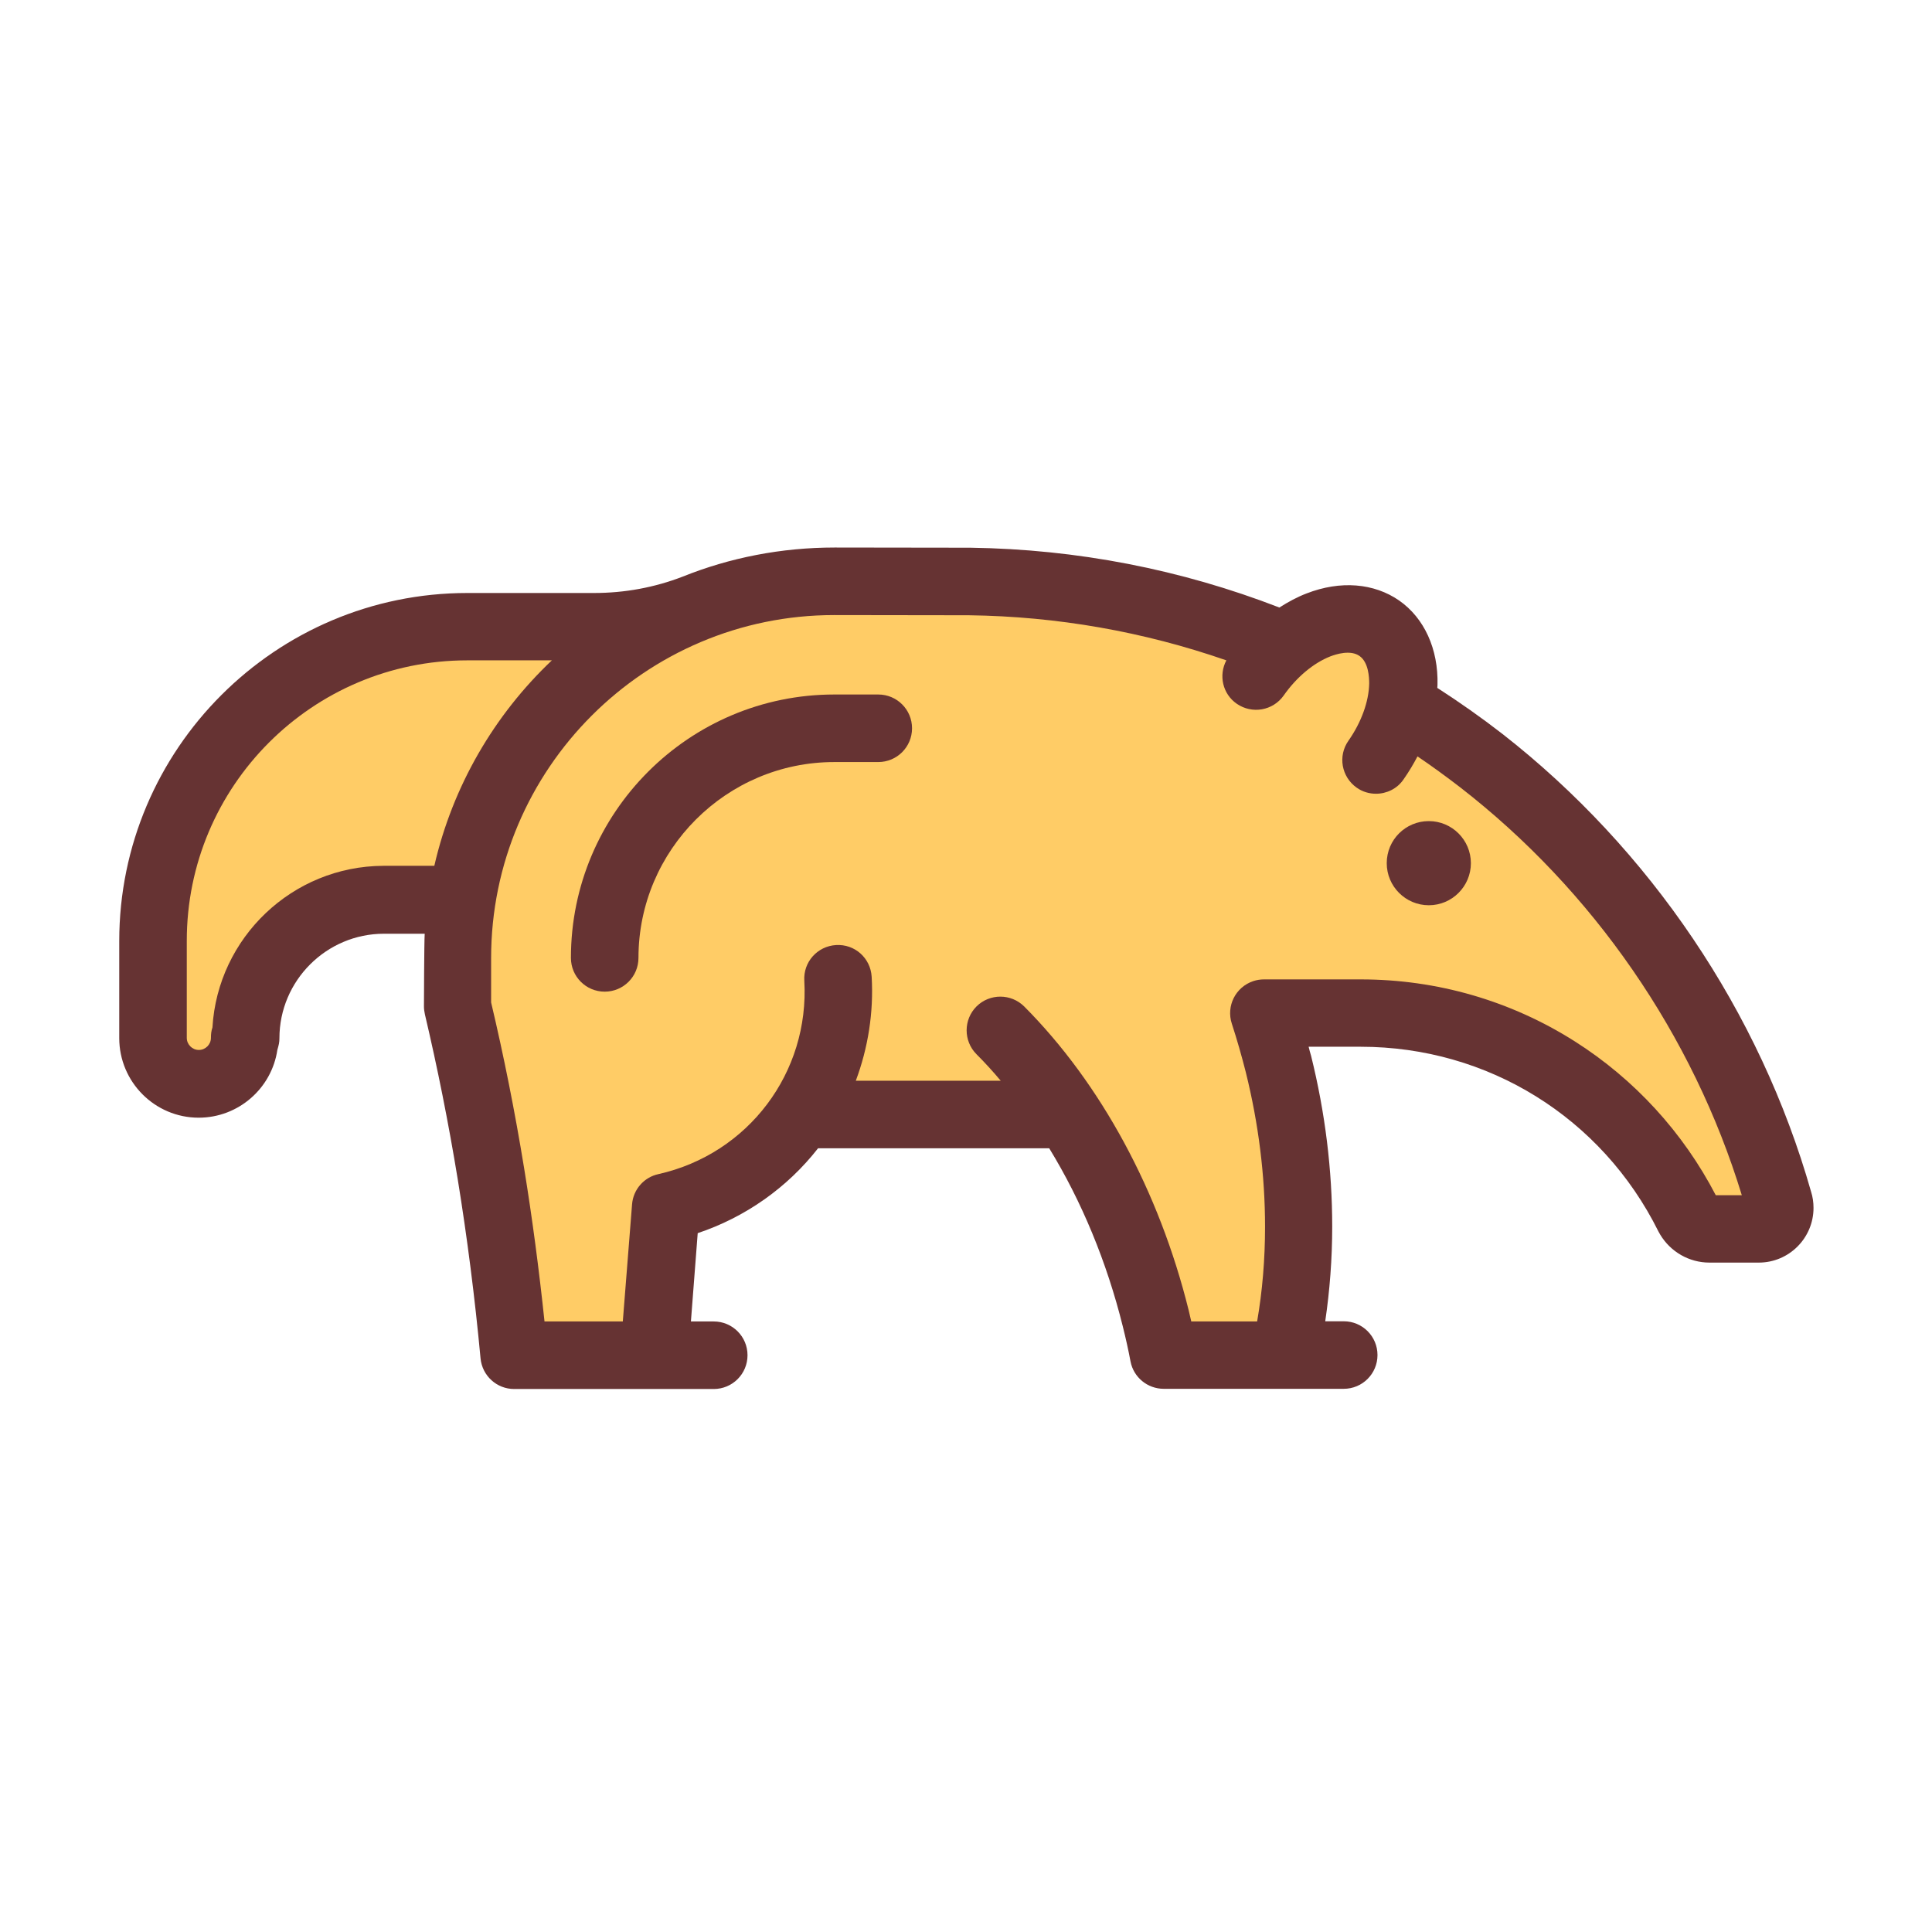
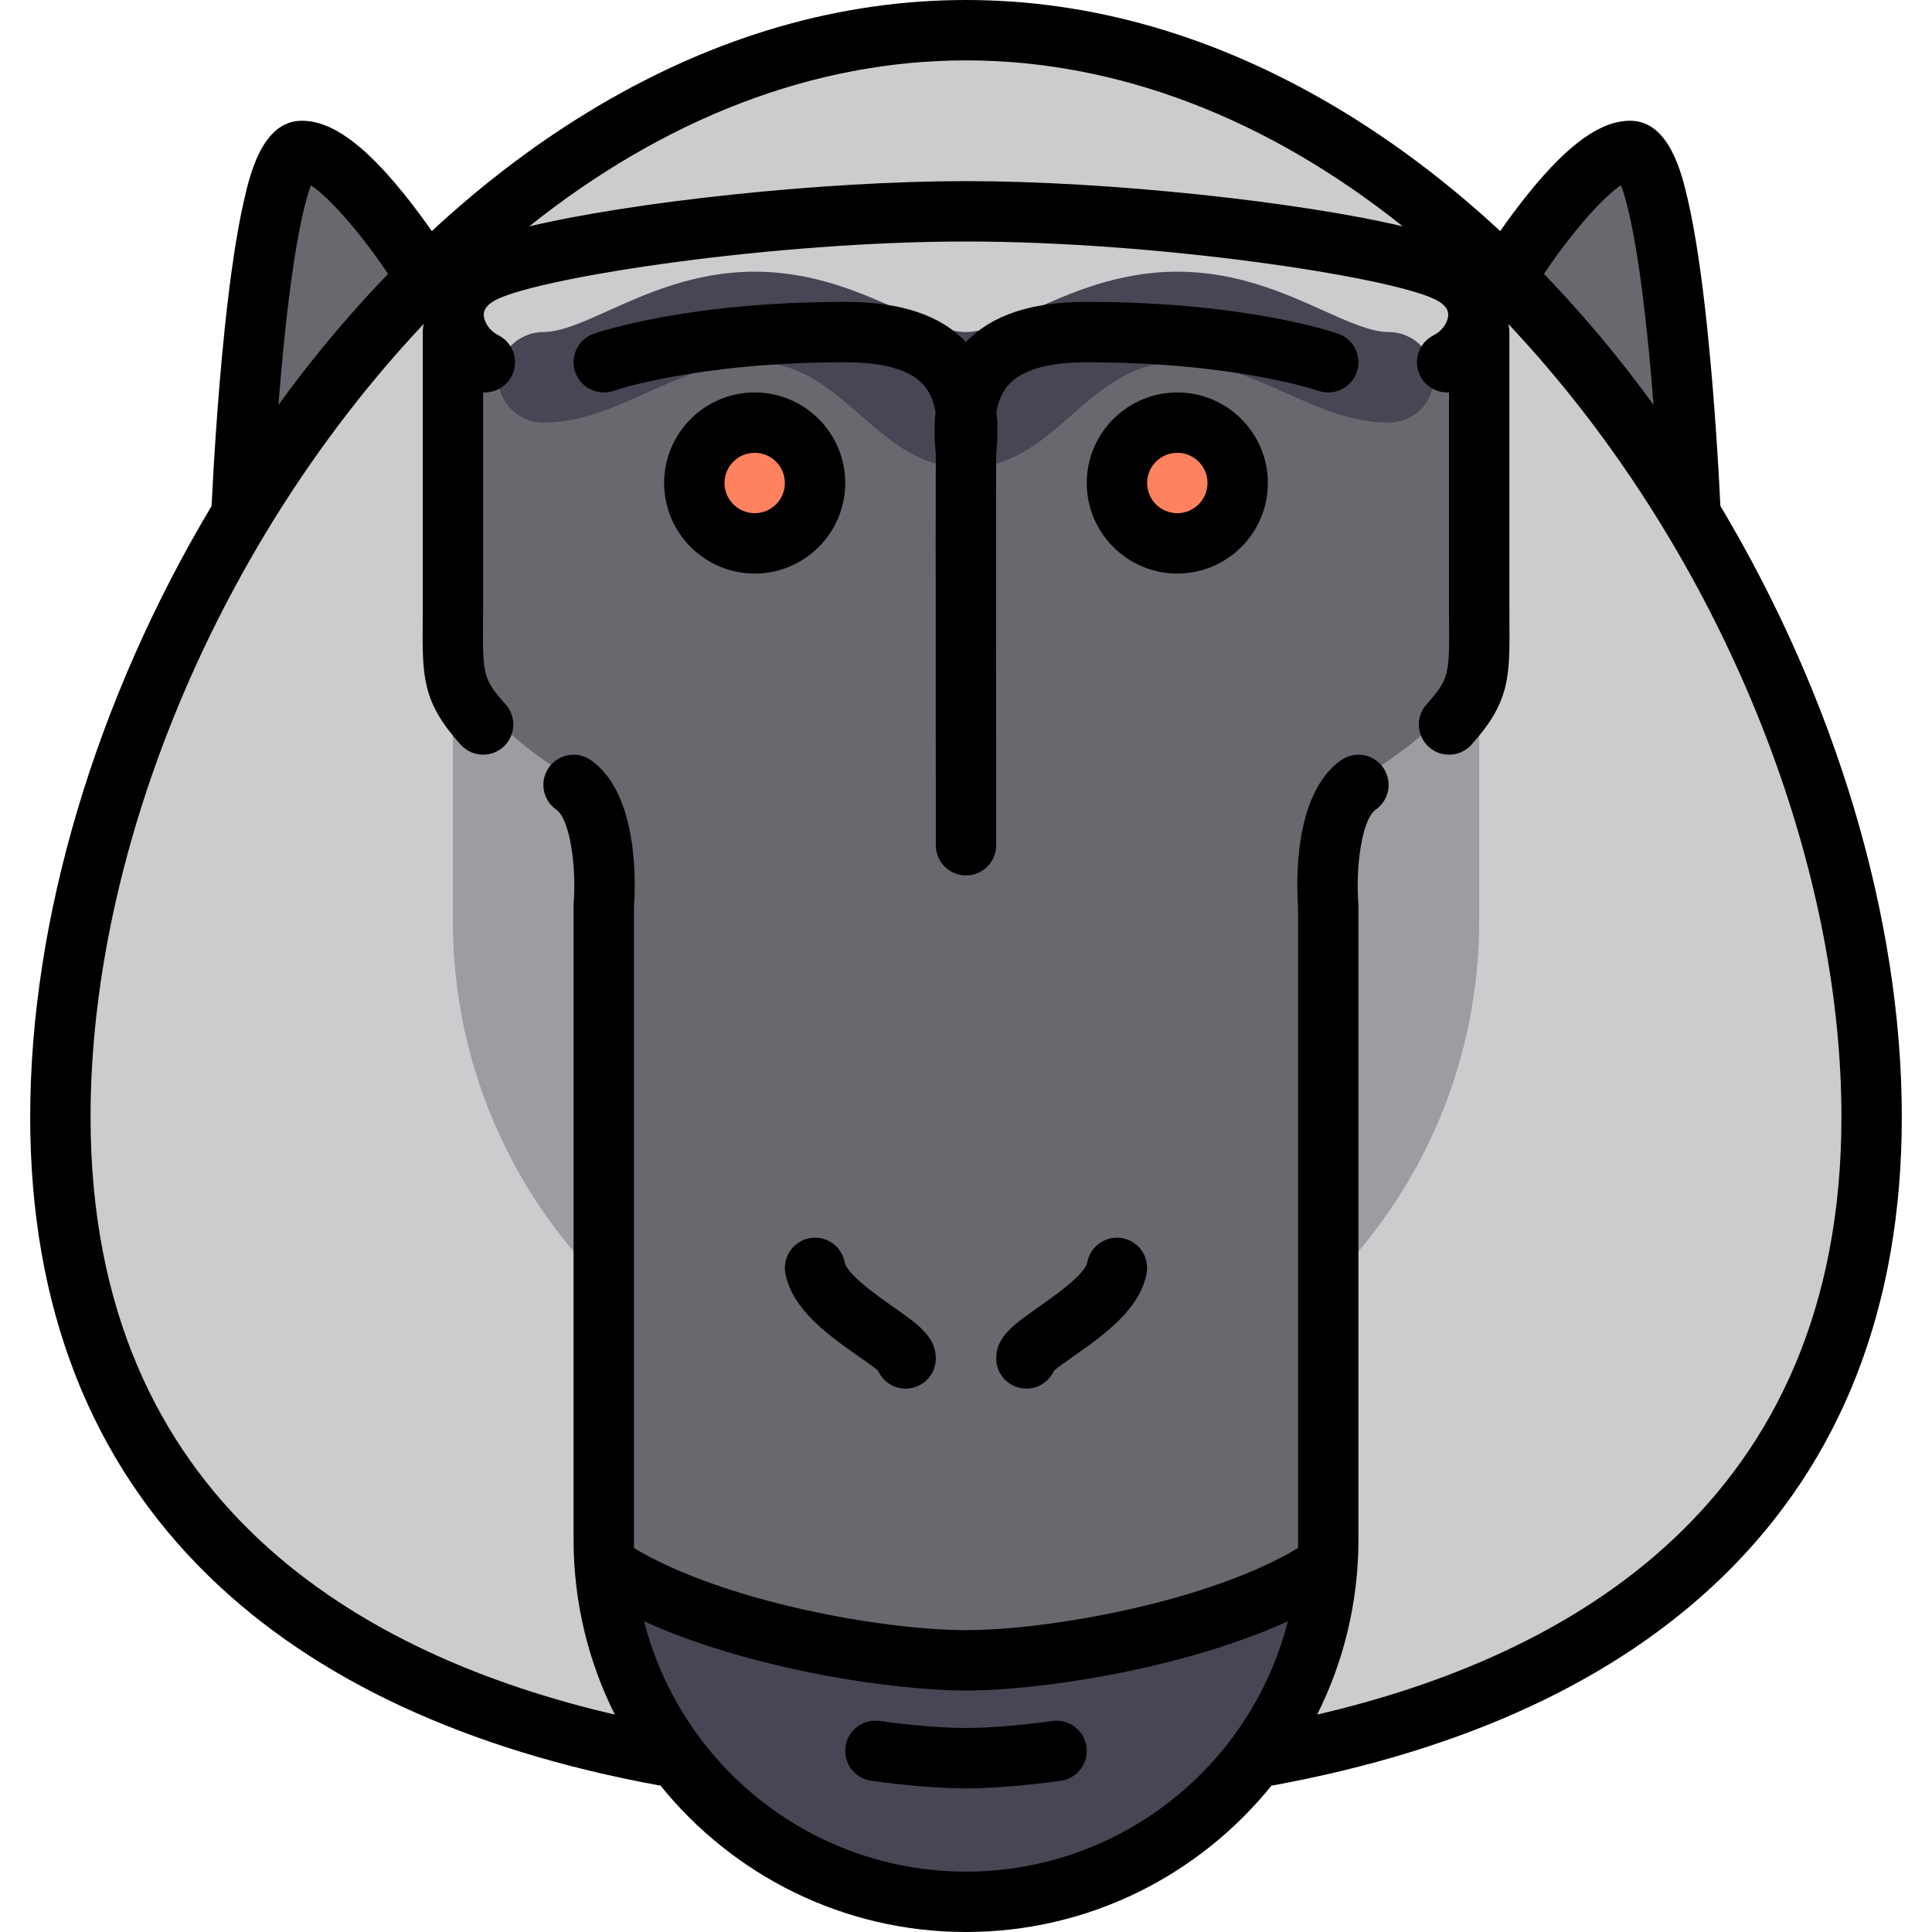
- <svg xmlns="http://www.w3.org/2000/svg" width="800px" height="800px" viewBox="0 0 1024 1024" class="icon" version="1.1">
-   <path d="M959.9 631.6c0.9 2.8 1.3 5.7 1.3 8.6 0 16-13 29-29 29H906c-10.7 0-20.6-5.7-26.1-14.9-0.3-0.5-0.6-1.1-0.9-1.6-30-60.4-90.4-97.9-157.8-97.9h-27.6c0.4 1.6 0.8 3.2 1.3 4.8 7.5 30.2 11.2 60.6 11.2 90.5 0 17.1-1.3 33.9-3.7 50.2h9.8c9.9 0 17.9 8 17.9 17.9 0 9.9-8 17.9-17.9 17.9h-95.4c-8.6 0-16-6.1-17.6-14.5-1.1-5.9-2.5-12.2-4.1-18.6-8.5-34.2-21.8-66.3-39-94.4H433.6c-16.4 21-38.7 36.6-63.8 45l-3.6 46.8h12.1c9.9 0 17.9 8 17.9 17.9 0 9.9-8 17.9-17.9 17.9H272.5c-9.2 0-16.9-7-17.8-16.2-3-32.2-7.1-64.2-12.1-95-4.9-30-10.8-59.4-17.4-87.4-0.3-1.4-0.5-2.8-0.5-4.1 0 0 0.1-34.3 0.4-38.6h-21.6c-30.5 0-55.4 24.9-55.4 55.4 0 2.2-0.3 3.4-1.1 6.2-3 20.3-20.6 35.9-41.7 35.9-23.2 0-42.1-18.9-42.1-42.2v-51.4c0-101.7 82.8-184.5 184.5-184.5h67.1c16.3 0 32.1-2.9 47.1-8.7 24.9-10 52.1-15.4 80.5-15.4l71.7 0.1h0.3c56.5 0.8 111.5 11.5 163.7 31.7 4.7-3 9.5-5.6 14.5-7.5 17.8-6.9 35.6-5.5 49 3.8 13.3 9.3 20.8 25.7 20.3 44.7 0 0.5-0.1 1.1-0.1 1.6 11.8 7.6 23.3 15.7 34.4 24.3 78.4 61.2 136.6 147.4 163.7 242.7z" fill="#663333" />
-   <path d="M483.4 386c0-9.9-8-17.9-17.9-17.9h-23.3c-77 0-139.6 62.6-139.6 139.6 0 9.9 8 17.9 17.9 17.9 9.9 0 17.9-8 17.9-17.9 0-57.2 46.6-103.8 103.8-103.8h23.3c9.9 0 17.9-8.1 17.9-17.9z" fill="#663333" />
-   <path d="M923.2 633.5h-13.8c-17.3-33.3-43.1-61.5-74.8-81.6-33.9-21.5-73-32.8-113.3-32.8h-51.4c-1.9 0-3.8 0.3-5.6 0.9-9.4 3.1-14.5 13.2-11.4 22.6 2.7 8.3 5.2 17 7.4 25.7 6.8 27.4 10.2 54.9 10.2 81.9 0 17.2-1.4 34.1-4.2 50.2h-34.9c-0.5-2-0.9-4-1.4-6-15.6-63-46.5-120.1-87.1-160.9-7-7-18.3-7-25.3-0.1-7 7-7 18.3-0.1 25.3 4.5 4.5 8.8 9.2 12.9 14.1h-76.8c6.5-17.4 9.5-36.2 8.4-55.1-0.6-9.9-8.9-17.4-18.9-16.8-9.9 0.6-17.4 9-16.8 18.9 2.8 48.7-29.7 91.8-77.3 102.5-7.5 1.6-13.4 8-14 16.1l-4.9 62h-41.5c-2.9-27.5-6.5-54.8-10.8-81.2-4.9-30.1-10.8-59.6-17.5-87.9v-23.5c0-100.2 81.5-181.8 181.8-181.8l71.2 0.1h0.2c46.9 0.6 92.7 8.7 136.5 23.9-4.2 7.9-2 17.8 5.5 23 8.1 5.6 19.2 3.7 24.9-4.4 6.8-9.7 15.8-17.2 24.7-20.7 3.1-1.2 10.7-3.6 15.5-0.2 4.8 3.4 5.1 11.4 5.1 14.6-0.2 9.6-4.2 20.6-11 30.3-5.7 8.1-3.7 19.2 4.4 24.9 3.1 2.2 6.7 3.2 10.2 3.2 5.6 0 11.2-2.6 14.6-7.6 2.8-4 5.2-8 7.4-12.2 7.7 5.2 15.2 10.7 22.5 16.3 70.7 54.8 123.5 131.4 149.4 216.3z" fill="#FFCC66" />
-   <path d="M757.3 435.2c12.3 0 22.3 10 22.3 22.3s-10 22.3-22.3 22.3-22.3-10-22.3-22.3c0-12.4 10-22.3 22.3-22.3zM465.5 368.1c9.9 0 17.9 8 17.9 17.9 0 9.9-8 17.9-17.9 17.9h-23.3c-57.2 0-103.8 46.6-103.8 103.8 0 9.9-8 17.9-17.9 17.9-9.9 0-17.9-8-17.9-17.9 0-77 62.6-139.6 139.6-139.6h23.3z" fill="#663333" />
-   <path d="M247.6 350h44.9c-30.5 28.9-52.6 66.6-62.3 108.9h-27c-48.3 0.2-87.8 38.1-90.6 85.7-0.6 1.7-0.8 3.5-0.8 5.5 0 3.5-2.9 6.4-6.4 6.4-3.5 0-6.4-2.9-6.4-6.4v-51.3C98.9 416.7 165.6 350 247.6 350z" fill="#FFCC66" />
+ <svg xmlns="http://www.w3.org/2000/svg" height="800px" width="800px" version="1.1" id="Layer_1" viewBox="0 0 512 512" xml:space="preserve">
+   <path style="fill:#CCCBCD;" d="M256,12C123.452,12,16,169.073,16,294.961c0,99.245,66.783,149.48,159.996,166.299h160.009  C429.217,444.442,496,394.207,496,294.961C496,169.073,388.548,12,256,12z" />
+   <path style="fill:#9F9CA1;" d="M256,380L256,380c-75.111,0-136-60.889-136-136V140c0-22.091,17.909-40,40-40h192  c22.091,0,40,17.909,40,40v104C392,319.111,331.111,380,256,380z" />
+   <path style="fill:#464655;" d="M256,441c-27.544-0.605-89.989-6.16-96-37.625V404c0,53.019,42.98,96,96,96l0,0  c53.02,0,96-42.981,96-96v-3.687C346.958,434.034,271.01,441.33,256,441z" />
+   <path style="fill:#6B676E;" d="M343.999,90L280,88l-24,10l-24-10l-63.998,2L121,106v64c0,17.756,24.667,33.223,39,41.526V368v25l0,0  c-0.644,3.739-0.608,7.189,0,10.375c6.011,31.465,68.456,37.02,96,37.625c15.01,0.33,90.958-6.966,96-40.687  c0.346-2.313,0.364-4.747,0-7.313V211.526c14.333-8.303,40-23.77,40-41.526v-64L343.999,90z" />
+   <g>
+     <circle style="fill:#FF825F;" cx="200" cy="124" r="16" />
+     <circle style="fill:#FF825F;" cx="312" cy="124" r="16" />
+   </g>
+   <path style="fill:#464655;" d="M368,88c-4.617,0-10.531-2.656-17.383-5.734C340.445,77.688,327.789,72,312,72  s-28.445,5.688-38.617,10.266C266.531,85.344,260.617,88,256,88s-10.531-2.656-17.383-5.734C228.445,77.688,215.789,72,200,72  s-28.445,5.688-38.617,10.266C154.531,85.344,148.617,88,144,88c-6.625,0-12,5.375-12,12s5.375,12,12,12  c9.766,0,18.641-3.992,27.219-7.844C180.141,100.148,189.359,96,200,96c24,0,32,28,56,28s32-28,56-28  c10.641,0,19.859,4.148,28.781,8.156C349.359,108.008,358.234,112,368,112c6.625,0,12-5.375,12-12S374.625,88,368,88z" />
+   <g>
+     <path style="fill:#6B676E;" d="M400,72c0,0,20-32,32-32s16,96,16,96" />
+     <path style="fill:#6B676E;" d="M80,40c-12,0-16,96-16,96l48-64C112,72,92,40,80,40z" />
+   </g>
+   <path d="M278.906,456.076c-8.673,1.198-16.808,1.857-22.906,1.857s-14.232-0.66-22.906-1.857c-4.373-0.604-8.414,2.454-9.019,6.831  c-0.604,4.376,2.454,8.415,6.831,9.019c9.375,1.295,18.288,2.008,25.094,2.008c6.806,0,15.719-0.713,25.094-2.008  c4.377-0.604,7.435-4.643,6.831-9.019C287.32,458.53,283.282,455.471,278.906,456.076z" />
+   <path d="M236.833,346.425c-4.013-2.813-12.364-8.667-12.97-11.899c-0.814-4.343-4.992-7.209-9.337-6.389  c-4.343,0.814-7.203,4.995-6.389,9.337c1.808,9.643,11.625,16.523,19.512,22.052c1.704,1.194,3.935,2.758,5.021,3.686  c1.237,2.819,4.053,4.788,7.329,4.788c4.418,0,8-3.582,8-8C248,354.252,243.316,350.969,236.833,346.425z" />
+   <path d="M297.474,328.137c-4.344-0.82-8.523,2.046-9.337,6.389c-0.606,3.232-8.957,9.085-12.97,11.899  C268.684,350.969,264,354.252,264,360c0,4.418,3.582,8,8,8c3.276,0,6.092-1.969,7.329-4.788c1.086-0.927,3.317-2.491,5.021-3.686  c7.888-5.529,17.705-12.41,19.512-22.052C304.677,333.132,301.817,328.951,297.474,328.137z" />
+   <path d="M224,128c0-13.234-10.766-24-24-24s-24,10.766-24,24s10.766,24,24,24S224,141.234,224,128z M200,136c-4.411,0-8-3.589-8-8  s3.589-8,8-8s8,3.589,8,8C208,132.411,204.411,136,200,136z" />
+   <path d="M312,104c-13.234,0-24,10.766-24,24s10.766,24,24,24s24-10.766,24-24S325.234,104,312,104z M312,136c-4.411,0-8-3.589-8-8  s3.589-8,8-8s8,3.589,8,8C320,132.411,316.411,136,312,136z" />
+   <path d="M354.663,88.456C353.684,88.111,330.218,80,288,80c-14.688,0-25.162,3.487-32,10.631C249.162,83.487,238.688,80,224,80  c-42.218,0-65.684,8.111-66.663,8.456c-4.16,1.468-6.337,6.023-4.879,10.186c1.459,4.163,6.019,6.357,10.187,4.908  C162.862,103.475,184.808,96,224,96c10.188,0,17.16,2.009,20.72,5.971c1.61,1.792,2.673,4.172,3.208,7.173  c-0.36,3.456-0.333,7.218,0.082,11.307c-0.042,4.014-0.065,21.522-0.009,103.554c0.003,4.417,3.584,7.995,8,7.995  c0.001,0,0.004,0,0.005,0c4.418-0.003,7.998-3.587,7.995-8.005c-0.019-27.389-0.056-98.142-0.007-103.506  c0.419-4.109,0.444-7.884,0.082-11.354c0.534-2.996,1.597-5.373,3.206-7.163C270.84,98.009,277.812,96,288,96  c39.192,0,61.138,7.475,61.337,7.544c4.167,1.469,8.736-0.715,10.207-4.881S358.829,89.927,354.663,88.456z" />
+   <path d="M455.921,134.084c-0.271-5.761-1.333-26.444-3.464-46.913c-1.485-14.256-3.2-25.681-5.097-33.958  C445.782,46.328,442.499,32,432,32c-7.715,0-16.202,6.023-26.709,18.955c-2.987,3.677-5.655,7.327-7.721,10.285  c-13.935-12.927-28.66-24.021-44.077-33.144C321.985,9.453,289.183,0,256,0s-65.985,9.453-97.493,28.097  c-15.417,9.123-30.142,20.217-44.077,33.144c-2.066-2.958-4.734-6.608-7.721-10.285C96.202,38.023,87.715,32,80,32  c-10.499,0-13.782,14.328-15.36,21.213c-1.897,8.277-3.612,19.703-5.097,33.958c-2.132,20.469-3.193,41.152-3.464,46.913  C25.568,185.125,8,243.3,8,296c0,50.229,15.97,91.218,47.467,121.828c28.146,27.353,68.211,45.959,119.083,55.301  c0.162,0.03,0.323,0.044,0.484,0.063C194.115,496.842,223.318,512,256,512c32.68,0,61.883-15.157,80.963-38.804  c0.162-0.02,0.324-0.037,0.486-0.066c50.872-9.342,90.938-27.948,119.083-55.301C488.03,387.218,504,346.229,504,296  C504,243.3,486.432,185.125,455.921,134.084z M429.577,49.09c1.669,4.4,4.72,15.945,7.502,45.121  c0.426,4.471,0.801,8.887,1.127,13.084c-2.024-2.778-4.076-5.535-6.181-8.248c-7.321-9.437-14.952-18.264-22.868-26.464  C416.305,61.9,424.729,52.271,429.577,49.09z M256,16c40.127,0,79.841,15.315,115.771,44C344.47,53.509,294.093,48,256,48  c-38.094,0-88.471,5.51-115.771,12C176.159,31.316,215.873,16,256,16z M74.92,94.211c2.777-29.12,5.822-40.676,7.493-45.096  c4.902,3.211,13.303,12.815,20.428,23.468c-7.916,8.2-15.546,17.027-22.868,26.464c-2.104,2.713-4.156,5.47-6.181,8.248  C74.12,103.098,74.494,98.683,74.92,94.211z M256,496c-41.053,0-75.626-28.258-85.301-66.344C198.066,442.126,235.768,448,256,448  s57.934-5.874,85.301-18.344C331.626,467.742,297.053,496,256,496z M349.066,454.379C356.058,440.408,360,424.657,360,408V240  c0-0.207-0.009-0.423-0.025-0.628c-0.751-9.686,0.958-22.26,4.613-24.818c3.62-2.534,4.5-7.522,1.966-11.142  c-2.534-3.619-7.522-4.5-11.142-1.966c-12.819,8.973-11.83,33.226-11.412,38.86V408c0,0.754-0.01,1.505-0.028,2.255  C320.387,424.448,278.127,432,256,432s-64.387-7.552-87.971-21.745C168.01,409.505,168,408.754,168,408V240.307  c0.417-5.635,1.407-29.887-11.412-38.86c-3.619-2.533-8.607-1.653-11.142,1.966c-2.534,3.62-1.654,8.608,1.966,11.142  c3.654,2.558,5.364,15.132,4.613,24.808C152.008,239.574,152,239.787,152,240v168c0,16.657,3.942,32.408,10.934,46.379  C96.428,438.946,24,398.58,24,296c0-61.802,25.65-131.763,68.615-187.145c6.368-8.208,12.961-15.893,19.736-23.074  c-0.203,0.705-0.318,1.448-0.318,2.219v72c0,1.735-0.009,3.338-0.018,4.829c-0.085,14.552-0.124,21.194,10.072,32.522  c1.58,1.755,3.76,2.648,5.949,2.648c1.907,0,3.82-0.678,5.349-2.054c3.284-2.956,3.55-8.014,0.595-11.298  c-6.052-6.725-6.044-8.145-5.965-21.726c0.009-1.52,0.019-3.154,0.019-4.923v-56.015c3.076,0.173,6.11-1.445,7.592-4.37  c1.997-3.941,0.421-8.755-3.521-10.752c-2.596-1.315-3.929-3.775-3.904-5.525c0.023-1.578,1.266-2.958,3.694-4.1  C144.684,73.221,205.37,64,256,64s111.317,9.221,124.106,15.239c2.428,1.143,3.671,2.522,3.694,4.1  c0.025,1.75-1.307,4.209-3.904,5.525c-3.941,1.997-5.517,6.811-3.52,10.752c1.41,2.782,4.223,4.386,7.143,4.386  c0.16,0,0.321-0.018,0.481-0.028V160c0,1.769,0.01,3.403,0.019,4.923c0.079,13.581,0.087,15-5.965,21.726  c-2.956,3.284-2.689,8.342,0.595,11.298c1.529,1.376,3.442,2.054,5.349,2.054c2.189,0,4.369-0.893,5.949-2.648  c10.196-11.329,10.157-17.97,10.072-32.522c-0.01-1.493-0.019-3.096-0.019-4.831V88c0-0.754-0.111-1.48-0.306-2.171  c6.76,7.168,13.337,14.836,19.691,23.026C462.35,164.237,488,234.198,488,296C488,398.58,415.572,438.946,349.066,454.379z" />
</svg>
